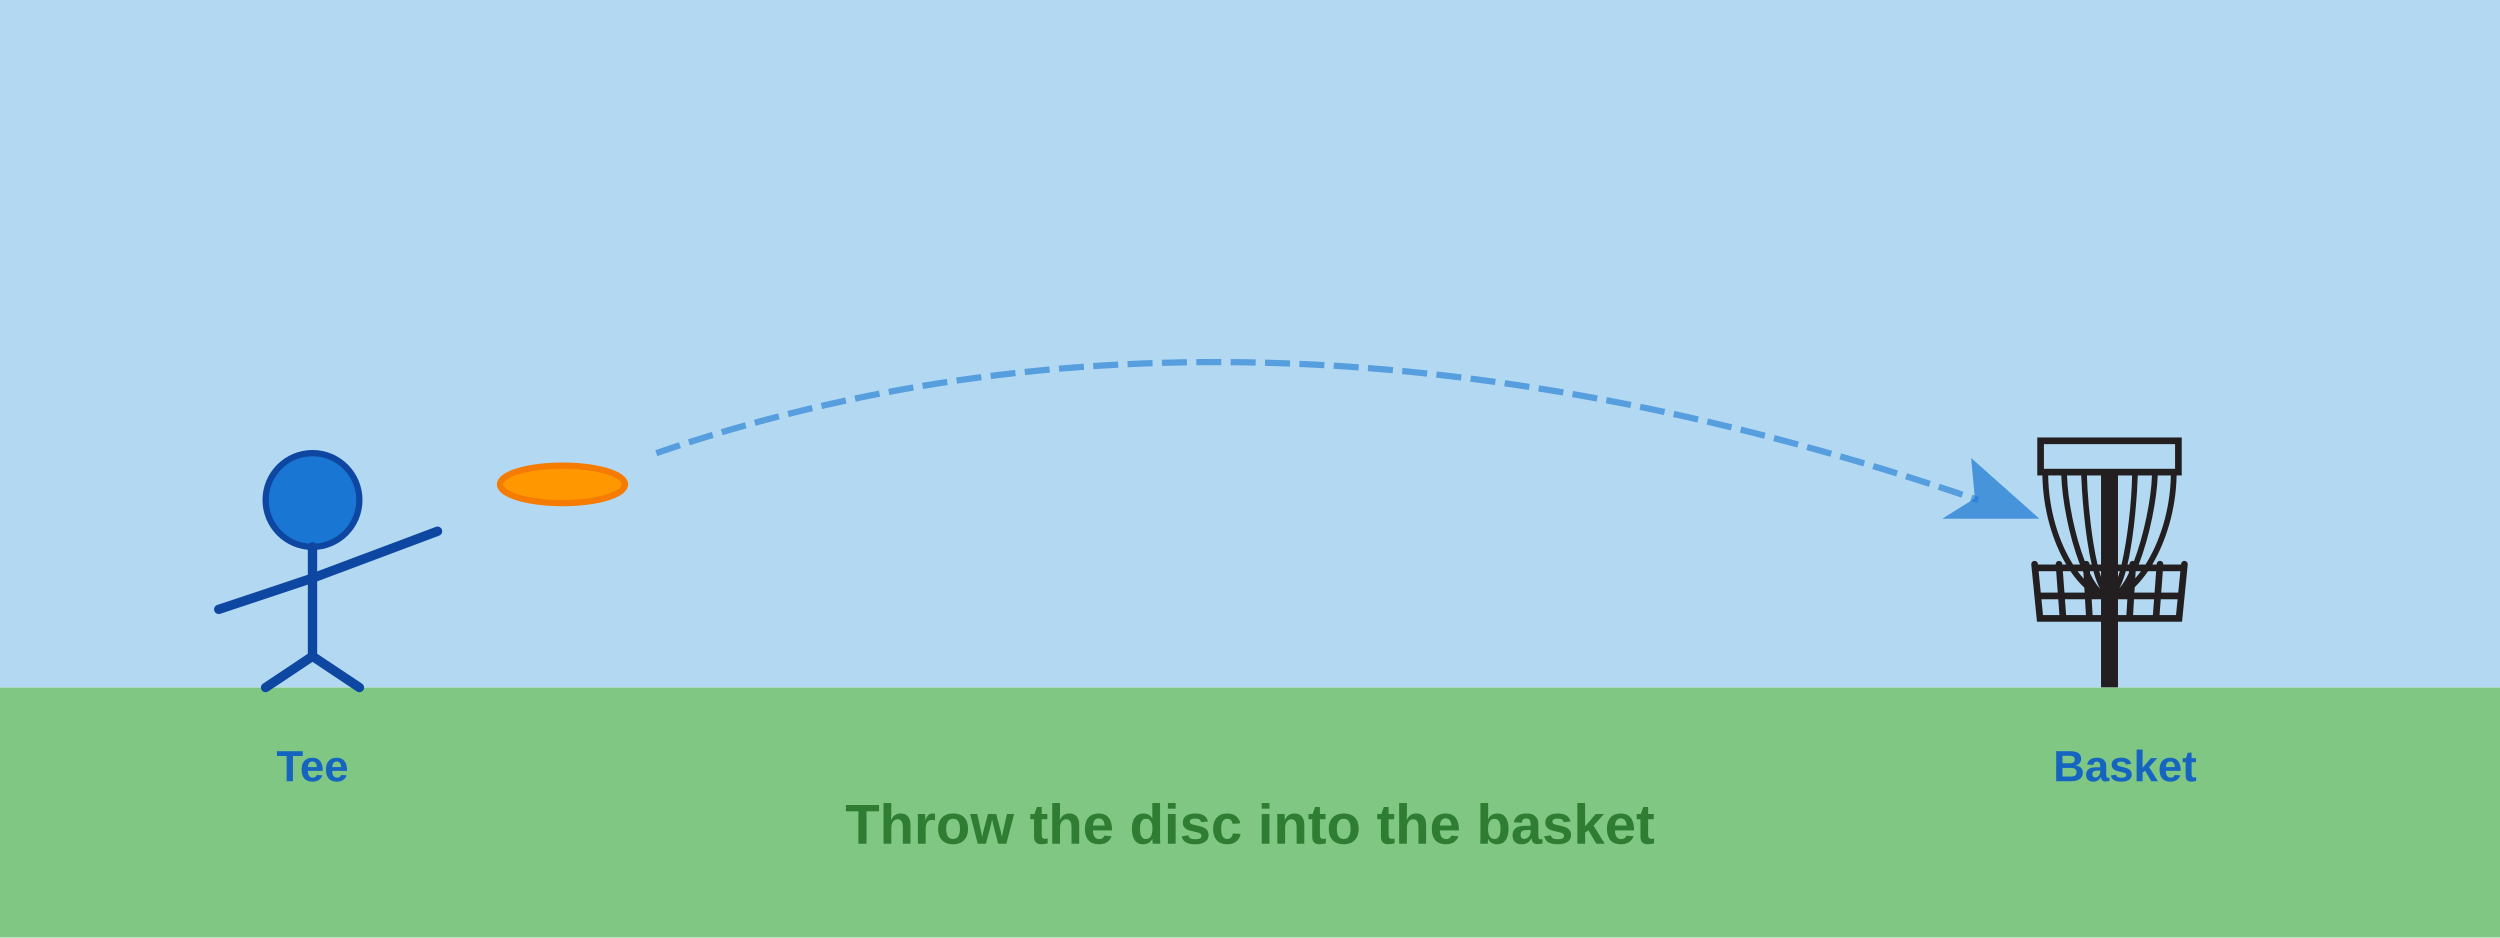
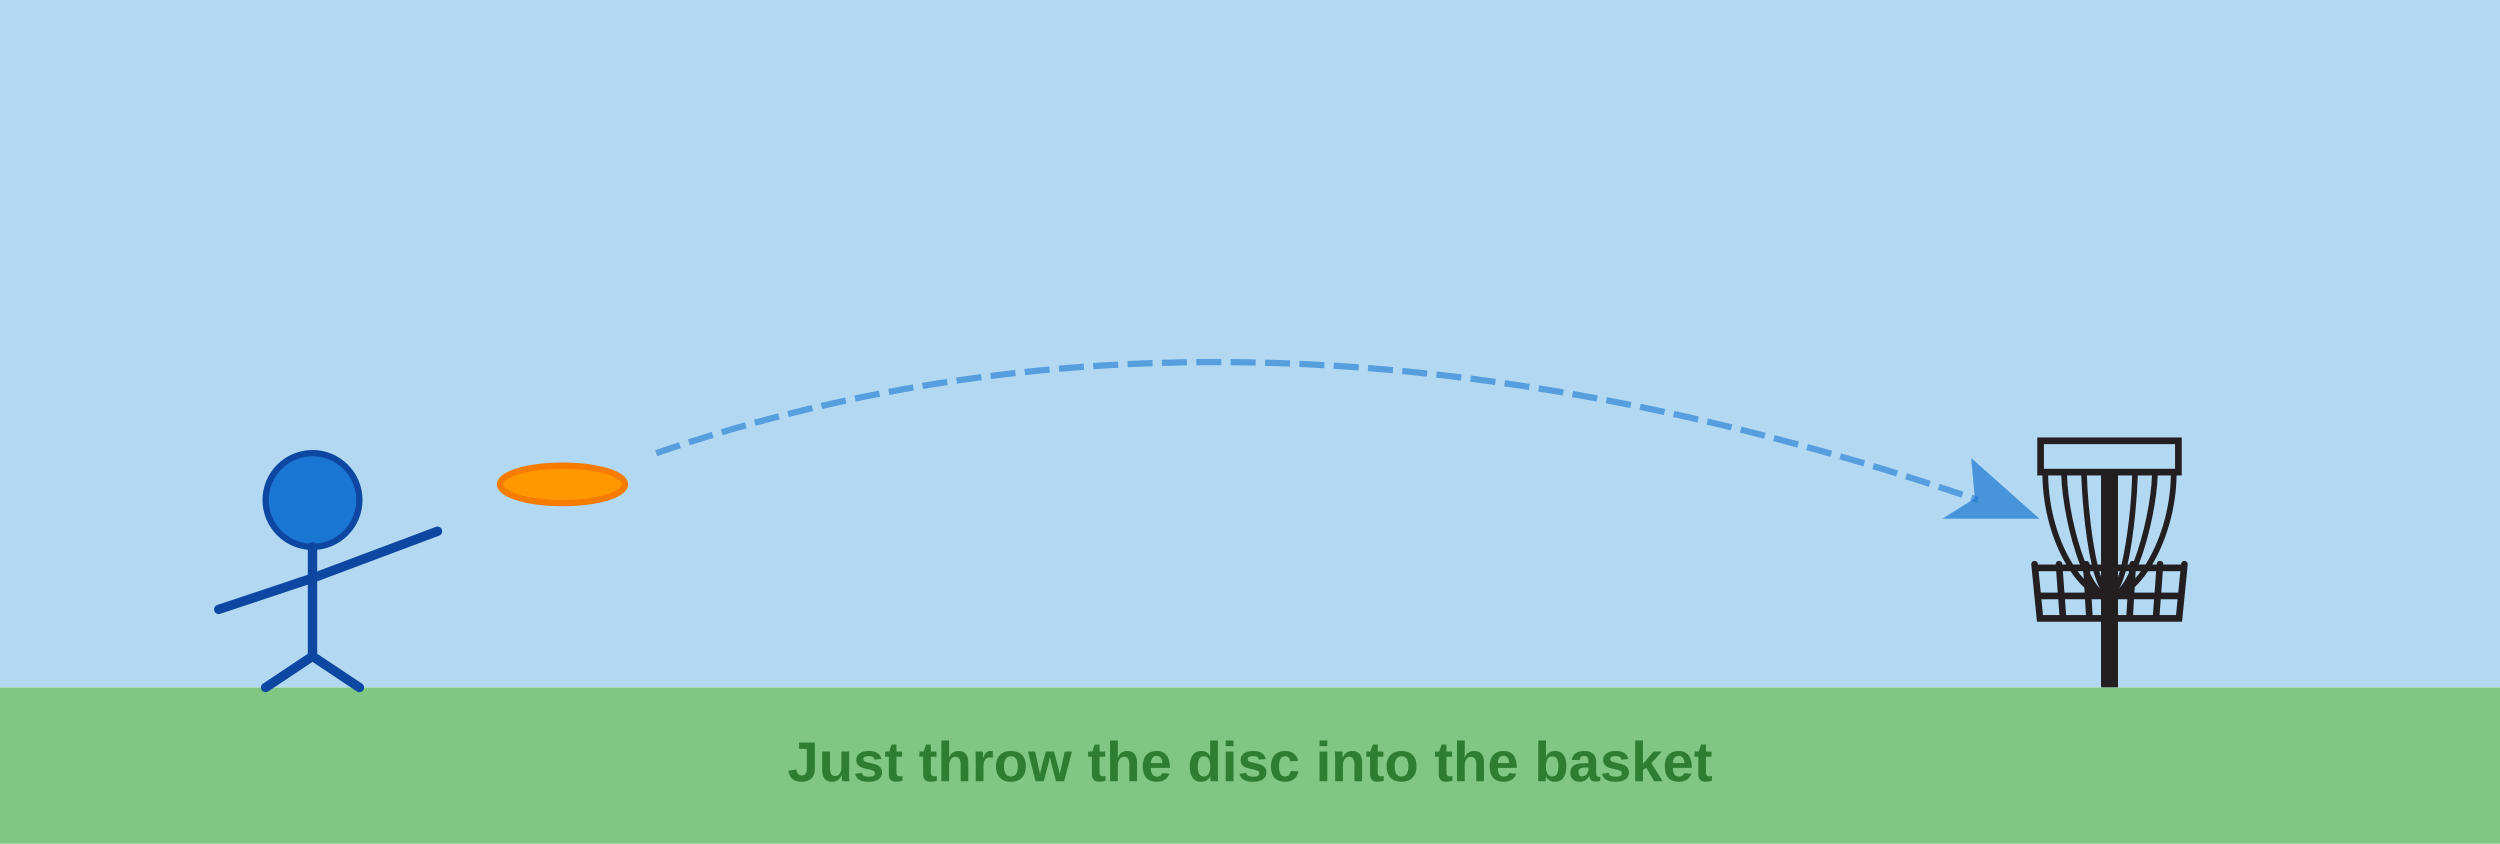
- <svg xmlns="http://www.w3.org/2000/svg" viewBox="0 0 800 300" width="800" height="300">
+ <svg xmlns="http://www.w3.org/2000/svg" viewBox="0 0 800 270" width="800" height="270">
  <rect width="800" height="220" fill="#b3d9f2" />
-   <rect y="220" width="800" height="80" fill="#81c784" />
+   <rect y="220" width="800" height="50" fill="#81c784" />
  <g id="player">
    <circle cx="100" cy="160" r="15" fill="#1976d2" stroke="#0d47a1" stroke-width="2" />
    <line x1="100" y1="175" x2="100" y2="210" stroke="#0d47a1" stroke-width="3" stroke-linecap="round" />
    <line x1="100" y1="185" x2="140" y2="170" stroke="#0d47a1" stroke-width="3" stroke-linecap="round" />
    <line x1="100" y1="185" x2="70" y2="195" stroke="#0d47a1" stroke-width="3" stroke-linecap="round" />
    <line x1="100" y1="210" x2="85" y2="220" stroke="#0d47a1" stroke-width="3" stroke-linecap="round" />
    <line x1="100" y1="210" x2="115" y2="220" stroke="#0d47a1" stroke-width="3" stroke-linecap="round" />
  </g>
  <ellipse cx="180" cy="155" rx="20" ry="6" fill="#ff9800" stroke="#f57c00" stroke-width="2" />
  <path d="M 210 145 Q 400 80, 633 160" stroke="#1976d2" stroke-width="2" stroke-dasharray="8,3" fill="none" opacity="0.6" />
  <path d="M 632 149 L 650 165 L 625 165 L 633 160 Z" fill="#1976d2" stroke="#1976d2" stroke-width="2" opacity="0.7" />
  <g id="basket" transform="translate(650, 140) scale(0.8)">
    <path d="m 384.98,216.891 3.516,47.304 h 50.5 l -4.707,-47.304 H 384.98 m -124.792,47.304 h 28.054 l -2.812,-47.304 h -25.242 v 47.304 m -76.11,-47.304 -2.812,47.304 h 28.062 v -47.304 h -25.25 M 30.516,264.195 h 50.5 l 3.516,-47.304 H 35.215 l -4.699,47.304 M 74.75,348.422 79.527,284.195 H 28.52 l -6.387,64.227 H 74.75 m 86.484,-84.227 2.809,-47.304 h -59.457 l -3.516,47.304 h 60.164 m -43.597,84.227 c 13.136,-19.414 27.136,-36.016 41.523,-49.305 l 0.887,-14.922 H 99.582 l -4.777,64.227 h 22.832 m -66.934,287.25 h 39.348 c 1.918,-69.055 22.933,-183.387 56.137,-267.25 h -20.809 c -40.555,63.965 -72.793,158.18 -74.676,267.25 m -12.66,93.84 h 393.422 v -73.84 H 38.043 v 73.84 m 304.762,-361.09 h -20.508 c 33.484,84.406 55.125,199.504 57.148,267.25 h 39.356 C 416.848,528.824 383.957,433.418 342.805,368.422 m -186.332,-23.992 1.105,-18.731 c -6.265,6.875 -12.469,14.461 -18.562,22.723 h 15.648 c 0.602,-1.336 1.195,-2.684 1.809,-3.992 m -6.606,291.242 c 1.383,-42.199 9.86,-174.637 31.504,-267.25 h -6.297 l -0.094,1.562 c -0.328,5.52 -5.136,9.864 -10.57,9.391 -1.347,-0.078 -2.605,-0.441 -3.75,-0.992 -29.668,76.855 -51.461,182.824 -53.301,257.289 h 42.508 m 59.461,-267.25 h -10.48 c -4.071,17.23 -8.246,38.242 -12.375,63.898 -11.789,73.184 -18.512,156.133 -19.391,203.352 h 42.246 v -267.25 m 61.485,0 h -10.625 v 267.25 h 42.273 c -1.035,-79.574 -14.09,-192.43 -31.648,-267.25 m 37.324,10.152 c -0.969,0.379 -1.953,0.739 -3.039,0.801 -5.692,0.414 -10.254,-3.875 -10.575,-9.391 l -0.089,-1.562 h -5.711 c 21.543,92.055 29.707,223.48 30.937,267.25 h 42.481 c -2.004,-69.067 -23.887,-178.02 -54.004,-257.098 m 5.058,-31.527 0.614,1.375 h 15.371 c -5.645,-7.695 -11.375,-14.832 -17.176,-21.348 l 1.191,19.973 M 209.328,331.031 c -1.738,5.125 -3.519,10.907 -5.332,17.391 h 5.332 v -17.391 m 50.86,-1.152 v 18.543 h 5.566 c -1.828,-6.66 -3.684,-12.844 -5.566,-18.543 m 32.722,12.988 c -9.238,-19.23 -18.992,-35.117 -29.004,-46.066 7.461,13.117 14.016,30.89 19.746,51.621 h 9.59 l -0.332,-5.555 m -116.648,5.555 h 10.187 c 5.895,-21.426 12.629,-39.813 20.317,-53.047 -10.34,10.695 -20.469,26.594 -30.09,46.094 l -0.414,6.953 m 192.187,-84.227 -3.515,-47.304 h -59.473 l 2.812,47.304 h 60.176 m 6.258,84.227 -4.773,-64.227 h -60.469 l 0.965,16.328 c 13.761,13.055 27.187,29.207 39.875,47.899 h 24.402 m 72.656,0 -6.386,-64.227 H 389.98 l 4.778,64.227 h 52.605 m 13.125,30.922 c -5.39,0.504 -10.379,-3.465 -10.937,-8.957 l -0.196,-1.965 h -53.113 l 0.02,0.23 c 0.41,5.508 -3.723,10.309 -9.231,10.711 -5.664,0.52 -10.301,-3.722 -10.711,-9.226 l -0.129,-1.715 H 363.02 c 40.937,68.898 71.218,164.844 73.085,267.25 h 15.36 v 113.84 H 18.043 V 635.672 H 33.391 C 35.191,532.137 64.644,436.773 105.008,368.422 H 93.316 l -0.125,1.715 c -0.418,5.508 -5.18,9.652 -10.715,9.226 -5.508,-0.41 -9.637,-5.203 -9.23,-10.711 l 0.016,-0.23 H 20.148 l -0.195,1.965 c -0.547,5.492 -5.422,9.562 -10.945,8.957 -5.492,-0.547 -9.504,-5.442 -8.957,-10.942 L 17.109,196.891 H 209.328 V 0.004 h 50.86 V 196.891 h 192.207 l 17.058,171.511 c 0.547,5.5 -3.465,10.395 -8.965,10.942" fill="#231f20" transform="matrix(0.1333333,0,0,-0.1333333,0,99.93333)" />
  </g>
-   <text x="400" y="270" font-family="Arial, sans-serif" font-size="18" fill="#2e7d32" text-anchor="middle" font-weight="bold">
-     Throw the disc into the basket
-   </text>
-   <text x="100" y="250" font-family="Arial, sans-serif" font-size="14" fill="#1565c0" text-anchor="middle" font-weight="bold">
-     Tee
-   </text>
-   <text x="680" y="250" font-family="Arial, sans-serif" font-size="14" fill="#1565c0" text-anchor="middle" font-weight="bold">
-     Basket
+   <text x="400" y="250" font-family="Arial, sans-serif" font-size="18" fill="#2e7d32" text-anchor="middle" font-weight="bold">
+     Just throw the disc into the basket
  </text>
</svg>
